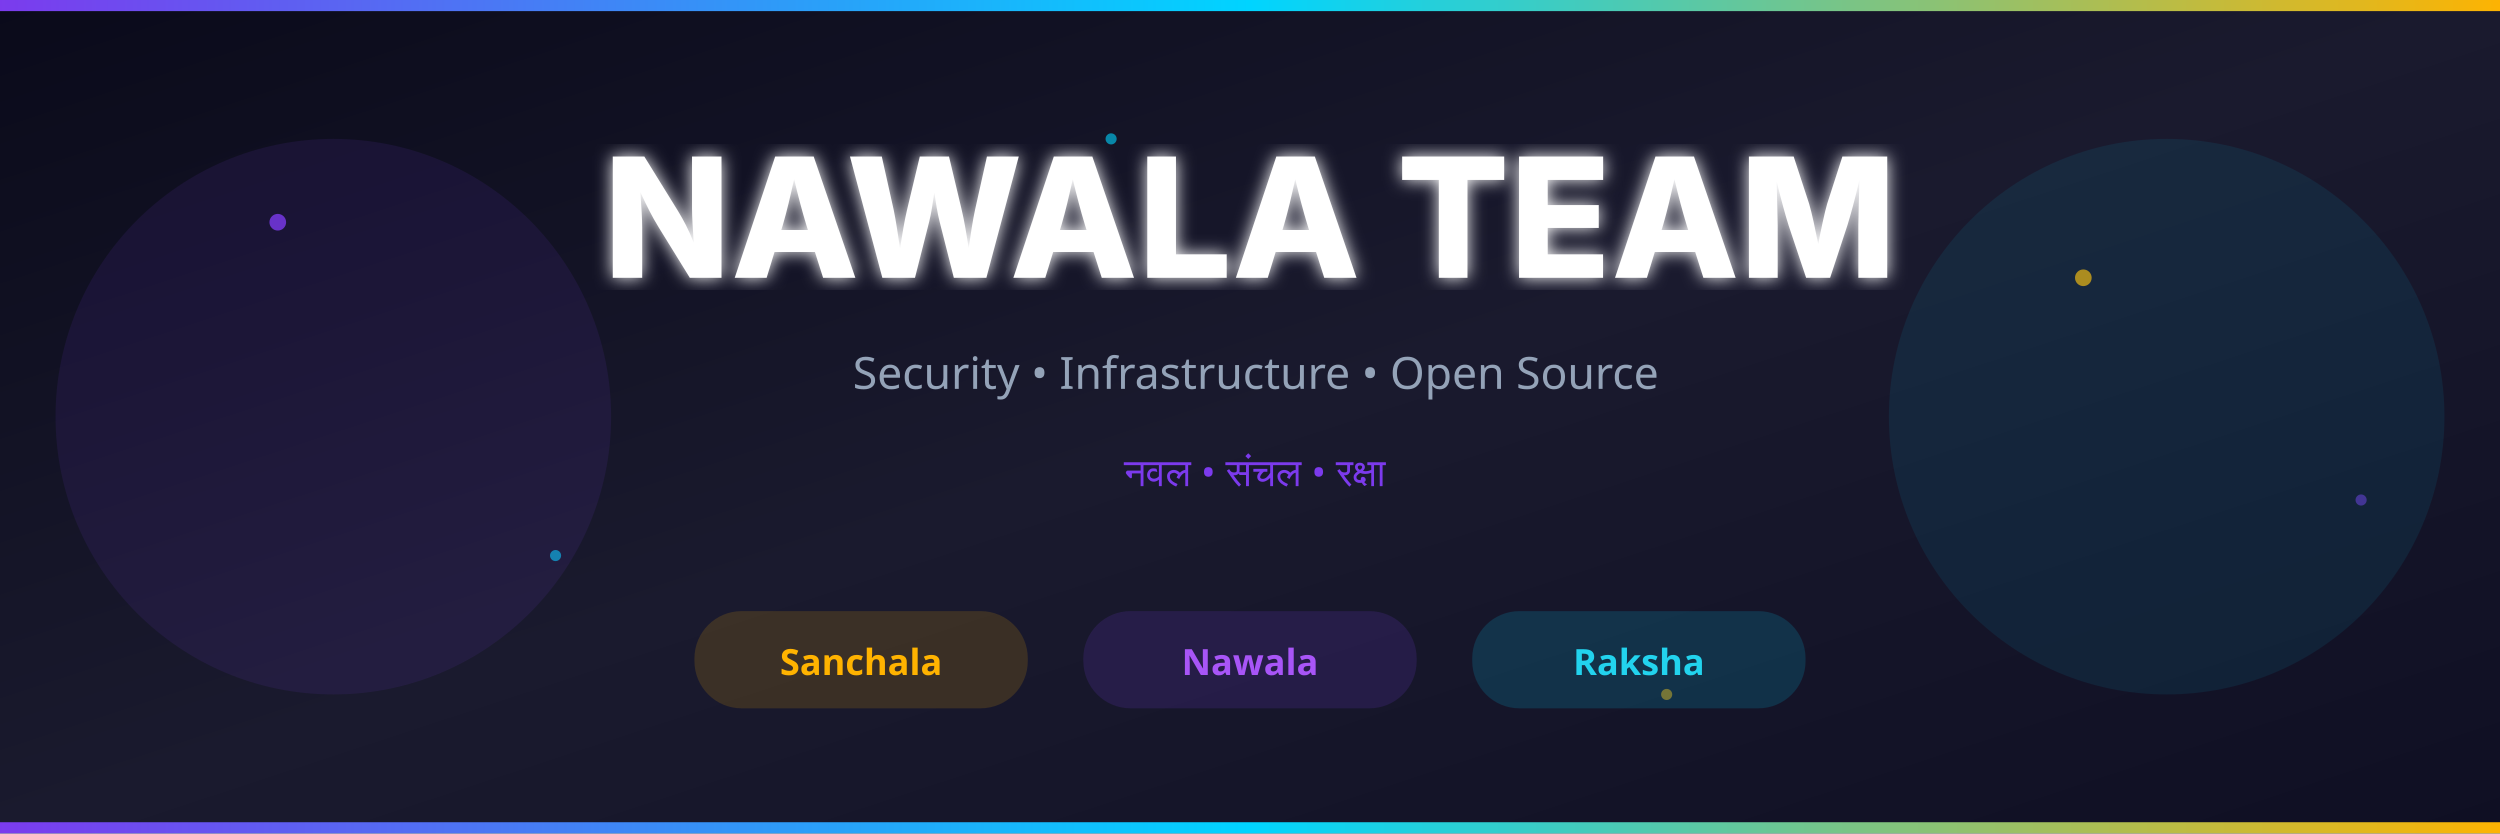
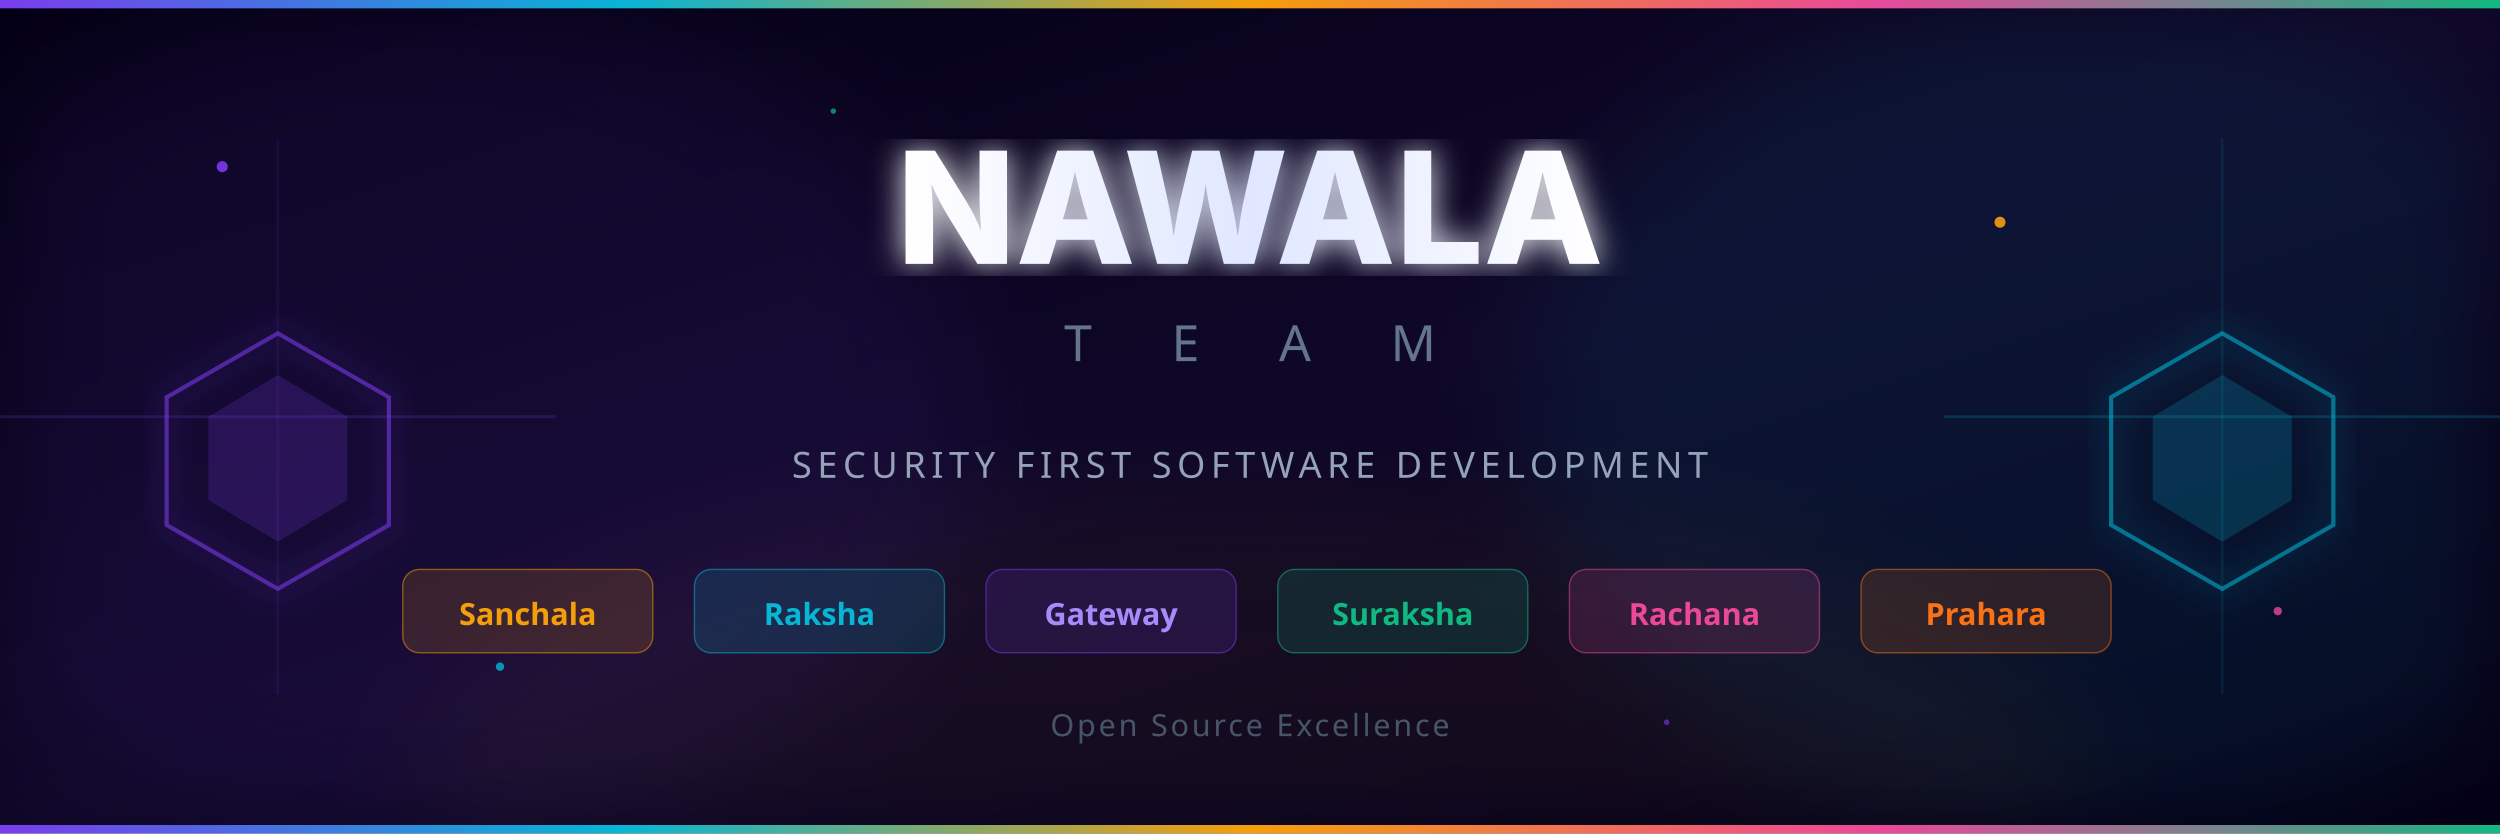
<svg xmlns="http://www.w3.org/2000/svg" viewBox="0 0 900 300">
  <defs>
    <linearGradient id="bgGrad" x1="0%" y1="0%" x2="100%" y2="100%">
-       <stop offset="0%" style="stop-color:#0a0a1a" />
-       <stop offset="50%" style="stop-color:#1a1a2e" />
-       <stop offset="100%" style="stop-color:#0f0f23" />
+       <stop offset="0%" style="stop-color:#030014" />
+       <stop offset="50%" style="stop-color:#0f0728" />
+       <stop offset="100%" style="stop-color:#030014" />
    </linearGradient>
    <linearGradient id="accentLine" x1="0%" y1="0%" x2="100%" y2="0%">
      <stop offset="0%" style="stop-color:#7c3aed">
-         <animate attributeName="stop-color" values="#7c3aed;#00d4ff;#FFB300;#7c3aed" dur="4s" repeatCount="indefinite" />
+         <animate attributeName="stop-color" values="#7c3aed;#06b6d4;#f59e0b;#ec4899;#7c3aed" dur="8s" repeatCount="indefinite" />
      </stop>
-       <stop offset="50%" style="stop-color:#00d4ff">
-         <animate attributeName="stop-color" values="#00d4ff;#FFB300;#7c3aed;#00d4ff" dur="4s" repeatCount="indefinite" />
+       <stop offset="25%" style="stop-color:#06b6d4">
+         <animate attributeName="stop-color" values="#06b6d4;#f59e0b;#ec4899;#7c3aed;#06b6d4" dur="8s" repeatCount="indefinite" />
      </stop>
-       <stop offset="100%" style="stop-color:#FFB300">
-         <animate attributeName="stop-color" values="#FFB300;#7c3aed;#00d4ff;#FFB300" dur="4s" repeatCount="indefinite" />
+       <stop offset="50%" style="stop-color:#f59e0b">
+         <animate attributeName="stop-color" values="#f59e0b;#ec4899;#7c3aed;#06b6d4;#f59e0b" dur="8s" repeatCount="indefinite" />
+       </stop>
+       <stop offset="75%" style="stop-color:#ec4899">
+         <animate attributeName="stop-color" values="#ec4899;#7c3aed;#06b6d4;#f59e0b;#ec4899" dur="8s" repeatCount="indefinite" />
+       </stop>
+       <stop offset="100%" style="stop-color:#10b981">
+         <animate attributeName="stop-color" values="#10b981;#06b6d4;#f59e0b;#ec4899;#10b981" dur="8s" repeatCount="indefinite" />
      </stop>
    </linearGradient>
+     <linearGradient id="titleGrad" x1="0%" y1="0%" x2="100%" y2="0%">
+       <stop offset="0%" style="stop-color:#ffffff" />
+       <stop offset="50%" style="stop-color:#e0e7ff" />
+       <stop offset="100%" style="stop-color:#ffffff" />
+     </linearGradient>
    <filter id="glow">
-       <feGaussianBlur stdDeviation="3" result="blur" />
+       <feGaussianBlur stdDeviation="6" result="blur" />
      <feMerge>
        <feMergeNode in="blur" />
        <feMergeNode in="SourceGraphic" />
      </feMerge>
    </filter>
+     <filter id="softGlow">
+       <feGaussianBlur stdDeviation="20" result="blur" />
+       <feMerge>
+         <feMergeNode in="blur" />
+       </feMerge>
+     </filter>
  </defs>
  <rect width="900" height="300" fill="url(#bgGrad)" />
-   <rect x="0" y="0" width="900" height="4" fill="url(#accentLine)" />
-   <circle cx="100" cy="80" r="3" fill="#7c3aed" opacity="0.8">
-     <animate attributeName="cy" values="80;220;80" dur="6s" repeatCount="indefinite" />
+   <rect x="0" y="0" width="900" height="3" fill="url(#accentLine)">
+     <animate attributeName="opacity" values="0.8;1;0.8" dur="2s" repeatCount="indefinite" />
+   </rect>
+   <ellipse cx="150" cy="150" rx="200" ry="150" fill="#7c3aed" opacity="0.08" filter="url(#softGlow)" />
+   <ellipse cx="750" cy="150" rx="200" ry="150" fill="#06b6d4" opacity="0.08" filter="url(#softGlow)" />
+   <ellipse cx="450" cy="280" rx="300" ry="100" fill="#f59e0b" opacity="0.05" filter="url(#softGlow)" />
+   <line x1="0" y1="150" x2="200" y2="150" stroke="#7c3aed" stroke-width="1" opacity="0.2" />
+   <line x1="700" y1="150" x2="900" y2="150" stroke="#06b6d4" stroke-width="1" opacity="0.2" />
+   <line x1="100" y1="50" x2="100" y2="250" stroke="#7c3aed" stroke-width="1" opacity="0.1" />
+   <line x1="800" y1="50" x2="800" y2="250" stroke="#06b6d4" stroke-width="1" opacity="0.1" />
+   <circle cx="80" cy="60" r="2" fill="#7c3aed" opacity="0.9">
+     <animate attributeName="opacity" values="0.9;0.3;0.9" dur="3s" repeatCount="indefinite" />
  </circle>
-   <circle cx="200" cy="200" r="2" fill="#00d4ff" opacity="0.6">
-     <animate attributeName="cy" values="200;60;200" dur="5s" repeatCount="indefinite" />
+   <circle cx="180" cy="240" r="1.5" fill="#06b6d4" opacity="0.8">
+     <animate attributeName="opacity" values="0.8;0.2;0.8" dur="4s" repeatCount="indefinite" />
  </circle>
-   <circle cx="750" cy="100" r="3" fill="#FFB300" opacity="0.7">
-     <animate attributeName="cy" values="100;250;100" dur="7s" repeatCount="indefinite" />
+   <circle cx="720" cy="80" r="2" fill="#f59e0b" opacity="0.9">
+     <animate attributeName="opacity" values="0.9;0.3;0.9" dur="3.5s" repeatCount="indefinite" />
  </circle>
-   <circle cx="850" cy="180" r="2" fill="#7c3aed" opacity="0.5">
-     <animate attributeName="cy" values="180;50;180" dur="4s" repeatCount="indefinite" />
+   <circle cx="820" cy="220" r="1.5" fill="#ec4899" opacity="0.8">
+     <animate attributeName="opacity" values="0.8;0.2;0.8" dur="2.5s" repeatCount="indefinite" />
  </circle>
-   <circle cx="400" cy="50" r="2" fill="#00d4ff" opacity="0.6">
-     <animate attributeName="cy" values="50;250;50" dur="8s" repeatCount="indefinite" />
+   <circle cx="300" cy="40" r="1" fill="#10b981" opacity="0.7">
+     <animate attributeName="opacity" values="0.7;0.2;0.7" dur="5s" repeatCount="indefinite" />
  </circle>
-   <circle cx="600" cy="250" r="2" fill="#FFB300" opacity="0.5">
-     <animate attributeName="cy" values="250;30;250" dur="6s" repeatCount="indefinite" />
+   <circle cx="600" cy="260" r="1" fill="#7c3aed" opacity="0.6">
+     <animate attributeName="opacity" values="0.6;0.2;0.6" dur="4.5s" repeatCount="indefinite" />
  </circle>
-   <circle cx="120" cy="150" r="100" fill="#7c3aed" opacity="0.1">
-     <animate attributeName="r" values="100;120;100" dur="3s" repeatCount="indefinite" />
-   </circle>
-   <circle cx="780" cy="150" r="100" fill="#00d4ff" opacity="0.08">
-     <animate attributeName="r" values="100;115;100" dur="4s" repeatCount="indefinite" />
-   </circle>
-   <text x="450" y="100" text-anchor="middle" font-family="system-ui, -apple-system, sans-serif" font-size="60" font-weight="800" fill="#fff" filter="url(#glow)">NAWALA TEAM</text>
-   <text x="450" y="140" text-anchor="middle" font-family="system-ui, sans-serif" font-size="16" fill="#94a3b8">
-     <animate attributeName="opacity" values="0.5;1;0.5" dur="2s" repeatCount="indefinite" />
-     Security • Infrastructure • Open Source
-   </text>
-   <text x="450" y="175" text-anchor="middle" font-family="system-ui, sans-serif" font-size="14" fill="#7c3aed">
-     <animate attributeName="fill" values="#7c3aed;#00d4ff;#FFB300;#7c3aed" dur="6s" repeatCount="indefinite" />
-     नवल • संचल • रक्षा
-   </text>
-   <g transform="translate(250, 220)">
-     <rect x="0" y="0" width="120" height="35" rx="17" fill="#FFB300" opacity="0.15">
-       <animate attributeName="opacity" values="0.15;0.3;0.15" dur="2s" repeatCount="indefinite" />
-     </rect>
-     <text x="60" y="23" text-anchor="middle" font-family="system-ui, sans-serif" font-size="13" font-weight="600" fill="#FFB300">Sanchala</text>
+   <g transform="translate(60,120)">
+     <polygon points="40,0 80,23 80,69 40,92 0,69 0,23" fill="none" stroke="#7c3aed" stroke-width="1.5" opacity="0.6" filter="url(#glow)" />
+     <polygon points="40,15 65,30 65,60 40,75 15,60 15,30" fill="#7c3aed" opacity="0.2" />
  </g>
-   <g transform="translate(390, 220)">
-     <rect x="0" y="0" width="120" height="35" rx="17" fill="#7c3aed" opacity="0.15">
-       <animate attributeName="opacity" values="0.15;0.3;0.15" dur="2s" repeatCount="indefinite" begin="0.5s" />
-     </rect>
-     <text x="60" y="23" text-anchor="middle" font-family="system-ui, sans-serif" font-size="13" font-weight="600" fill="#a855f7">Nawala</text>
+   <g transform="translate(760,120)">
+     <polygon points="40,0 80,23 80,69 40,92 0,69 0,23" fill="none" stroke="#06b6d4" stroke-width="1.5" opacity="0.6" filter="url(#glow)" />
+     <polygon points="40,15 65,30 65,60 40,75 15,60 15,30" fill="#06b6d4" opacity="0.2" />
  </g>
-   <g transform="translate(530, 220)">
-     <rect x="0" y="0" width="120" height="35" rx="17" fill="#00d4ff" opacity="0.15">
-       <animate attributeName="opacity" values="0.15;0.3;0.15" dur="2s" repeatCount="indefinite" begin="1s" />
-     </rect>
-     <text x="60" y="23" text-anchor="middle" font-family="system-ui, sans-serif" font-size="13" font-weight="600" fill="#22d3ee">Raksha</text>
+   <text x="450" y="95" text-anchor="middle" font-family="system-ui, -apple-system, sans-serif" font-size="56" font-weight="800" fill="url(#titleGrad)" filter="url(#glow)">NAWALA</text>
+   <text x="450" y="130" text-anchor="middle" font-family="system-ui, sans-serif" font-size="18" font-weight="300" letter-spacing="12" fill="#64748b">T E A M</text>
+   <line x1="320" y1="145" x2="580" y2="145" stroke="url(#accentLine)" stroke-width="1" opacity="0.5" />
+   <text x="450" y="172" text-anchor="middle" font-family="system-ui, sans-serif" font-size="13" fill="#94a3b8" letter-spacing="2">SECURITY FIRST SOFTWARE DEVELOPMENT</text>
+   <g transform="translate(145, 205)">
+     <rect x="0" y="0" width="90" height="30" rx="6" fill="#f59e0b" opacity="0.15" />
+     <rect x="0" y="0" width="90" height="30" rx="6" fill="none" stroke="#f59e0b" stroke-width="0.5" opacity="0.5" />
+     <text x="45" y="20" text-anchor="middle" font-family="system-ui, sans-serif" font-size="11" font-weight="600" fill="#f59e0b">Sanchala</text>
  </g>
-   <rect x="0" y="296" width="900" height="4" fill="url(#accentLine)" />
+   <g transform="translate(250, 205)">
+     <rect x="0" y="0" width="90" height="30" rx="6" fill="#06b6d4" opacity="0.15" />
+     <rect x="0" y="0" width="90" height="30" rx="6" fill="none" stroke="#06b6d4" stroke-width="0.5" opacity="0.5" />
+     <text x="45" y="20" text-anchor="middle" font-family="system-ui, sans-serif" font-size="11" font-weight="600" fill="#06b6d4">Raksha</text>
+   </g>
+   <g transform="translate(355, 205)">
+     <rect x="0" y="0" width="90" height="30" rx="6" fill="#7c3aed" opacity="0.15" />
+     <rect x="0" y="0" width="90" height="30" rx="6" fill="none" stroke="#7c3aed" stroke-width="0.5" opacity="0.5" />
+     <text x="45" y="20" text-anchor="middle" font-family="system-ui, sans-serif" font-size="11" font-weight="600" fill="#a78bfa">Gateway</text>
+   </g>
+   <g transform="translate(460, 205)">
+     <rect x="0" y="0" width="90" height="30" rx="6" fill="#10b981" opacity="0.15" />
+     <rect x="0" y="0" width="90" height="30" rx="6" fill="none" stroke="#10b981" stroke-width="0.5" opacity="0.5" />
+     <text x="45" y="20" text-anchor="middle" font-family="system-ui, sans-serif" font-size="11" font-weight="600" fill="#10b981">Suraksha</text>
+   </g>
+   <g transform="translate(565, 205)">
+     <rect x="0" y="0" width="90" height="30" rx="6" fill="#ec4899" opacity="0.15" />
+     <rect x="0" y="0" width="90" height="30" rx="6" fill="none" stroke="#ec4899" stroke-width="0.5" opacity="0.5" />
+     <text x="45" y="20" text-anchor="middle" font-family="system-ui, sans-serif" font-size="11" font-weight="600" fill="#ec4899">Rachana</text>
+   </g>
+   <g transform="translate(670, 205)">
+     <rect x="0" y="0" width="90" height="30" rx="6" fill="#f97316" opacity="0.15" />
+     <rect x="0" y="0" width="90" height="30" rx="6" fill="none" stroke="#f97316" stroke-width="0.5" opacity="0.5" />
+     <text x="45" y="20" text-anchor="middle" font-family="system-ui, sans-serif" font-size="11" font-weight="600" fill="#f97316">Prahara</text>
+   </g>
+   <text x="450" y="265" text-anchor="middle" font-family="system-ui, sans-serif" font-size="11" fill="#475569" letter-spacing="1">Open Source Excellence</text>
+   <rect x="0" y="297" width="900" height="3" fill="url(#accentLine)">
+     <animate attributeName="opacity" values="0.8;1;0.8" dur="2s" repeatCount="indefinite" />
+   </rect>
</svg>
